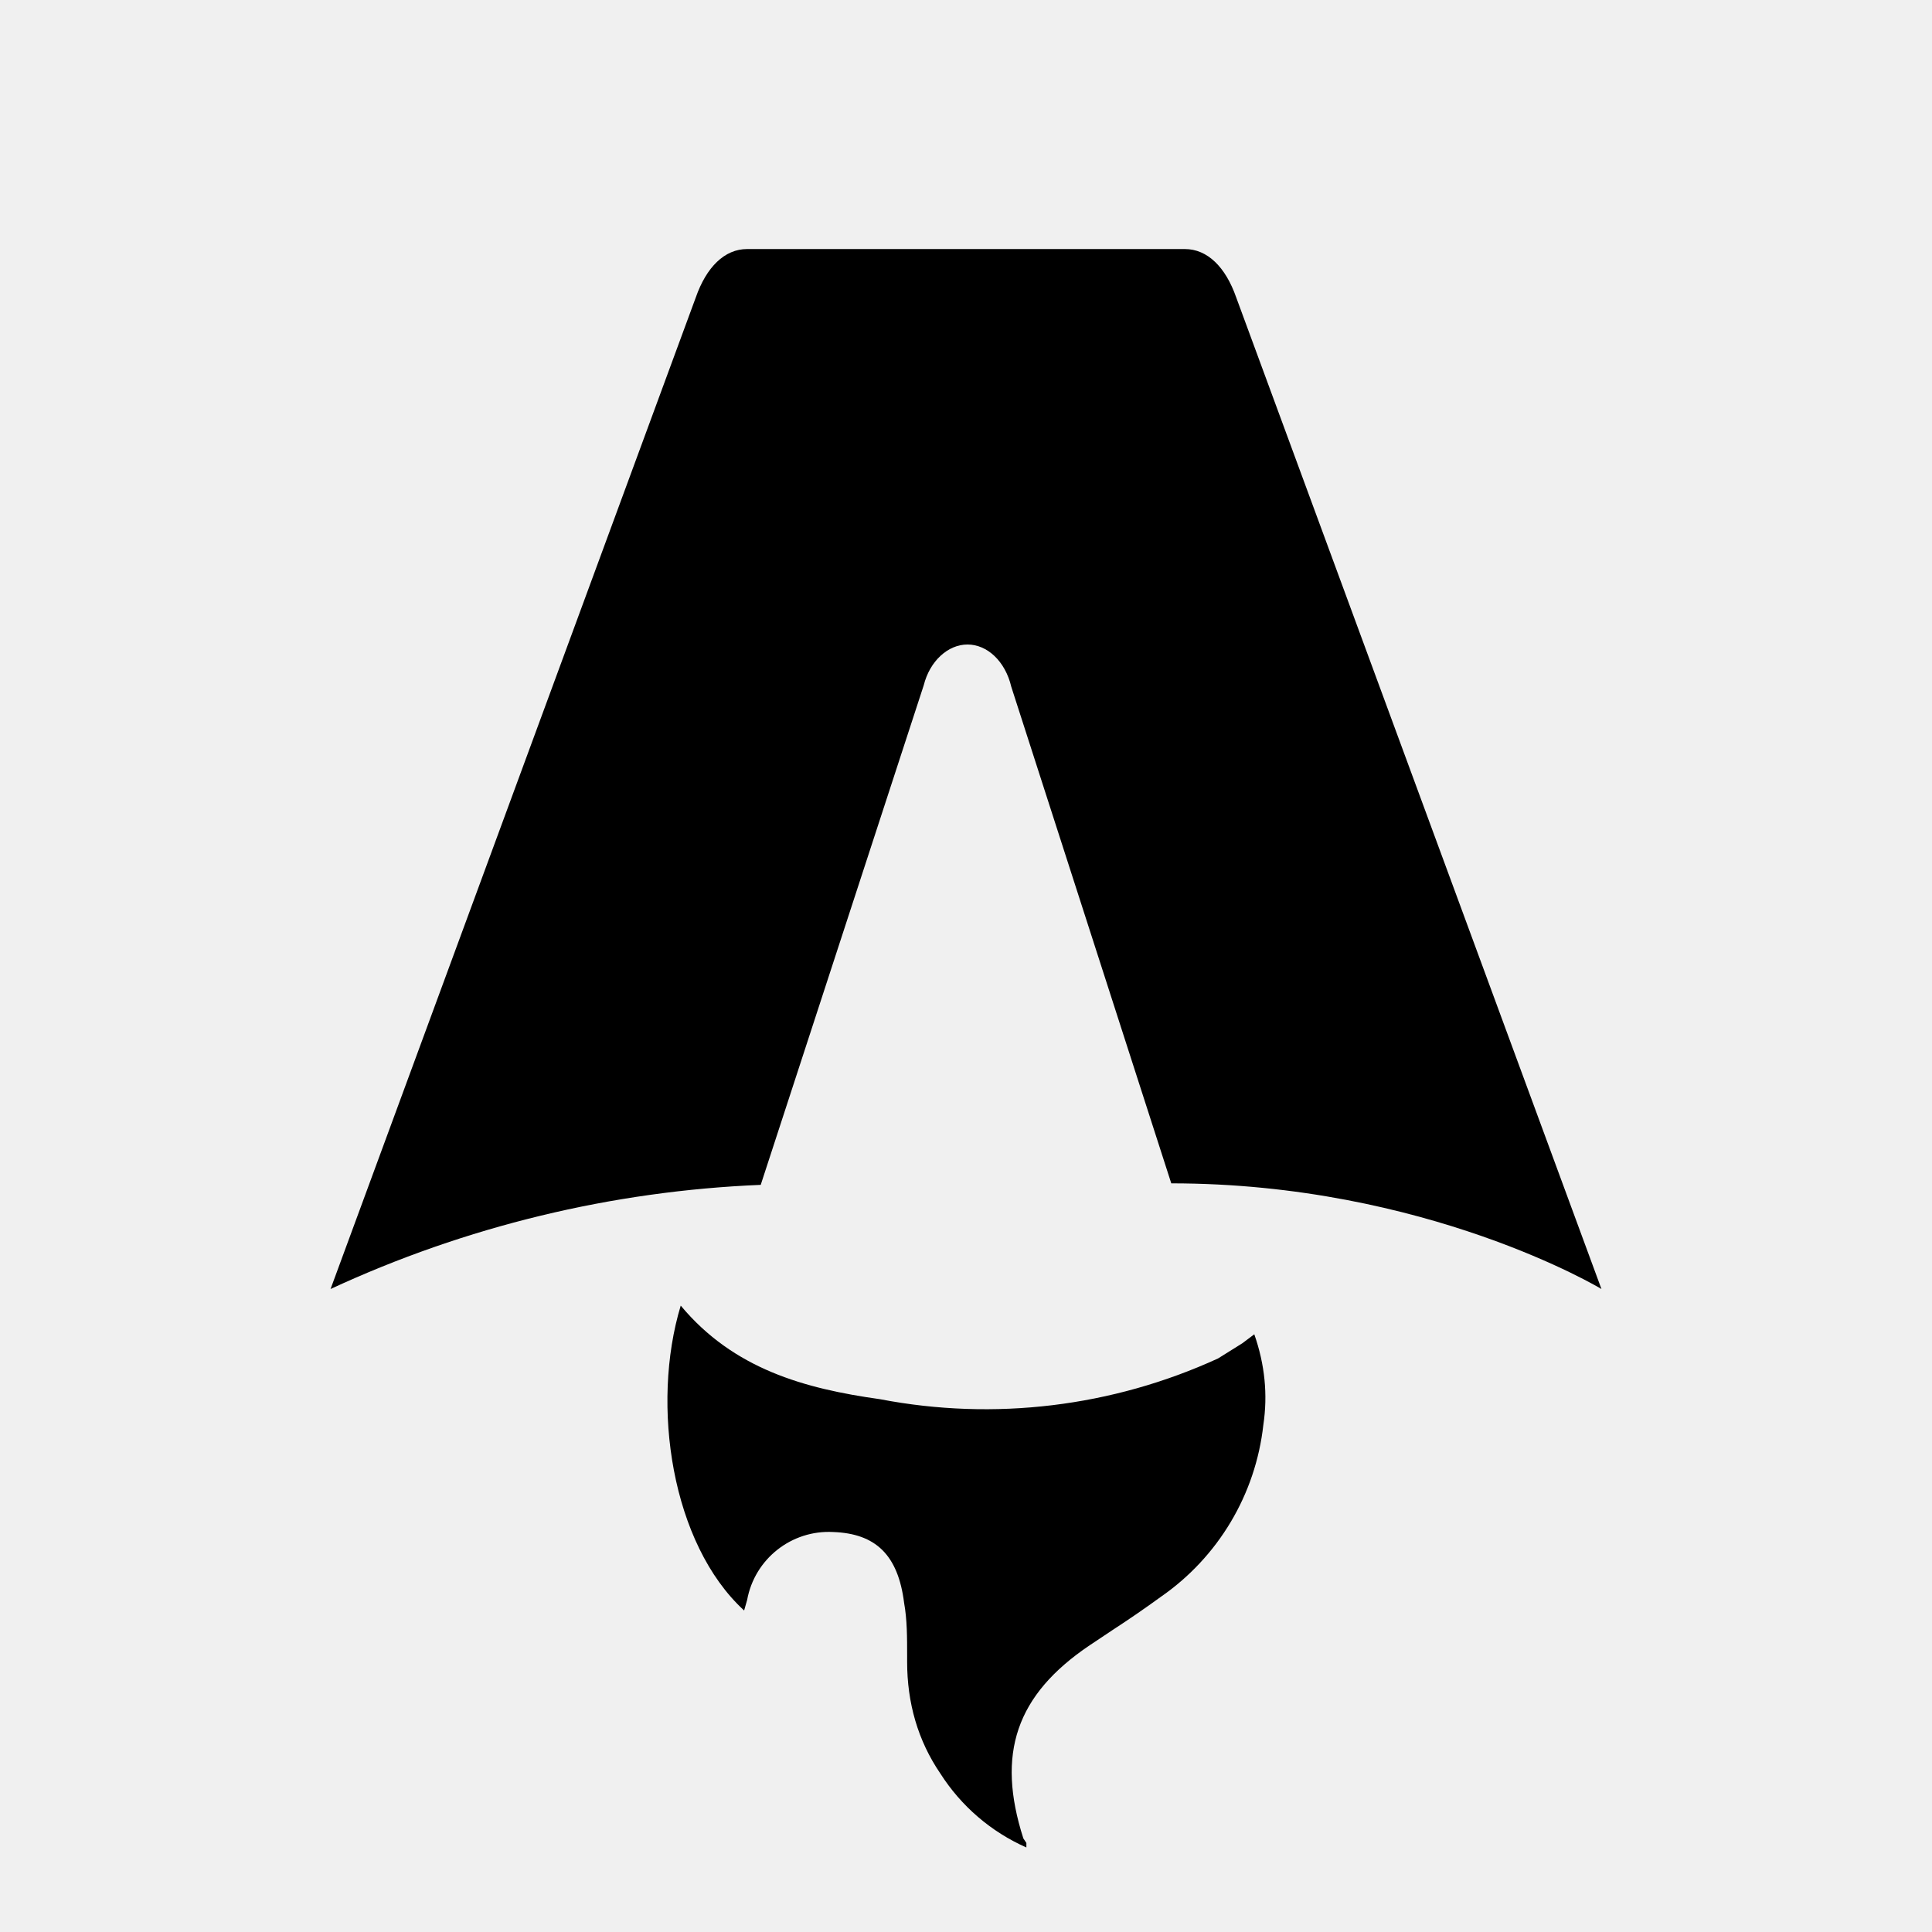
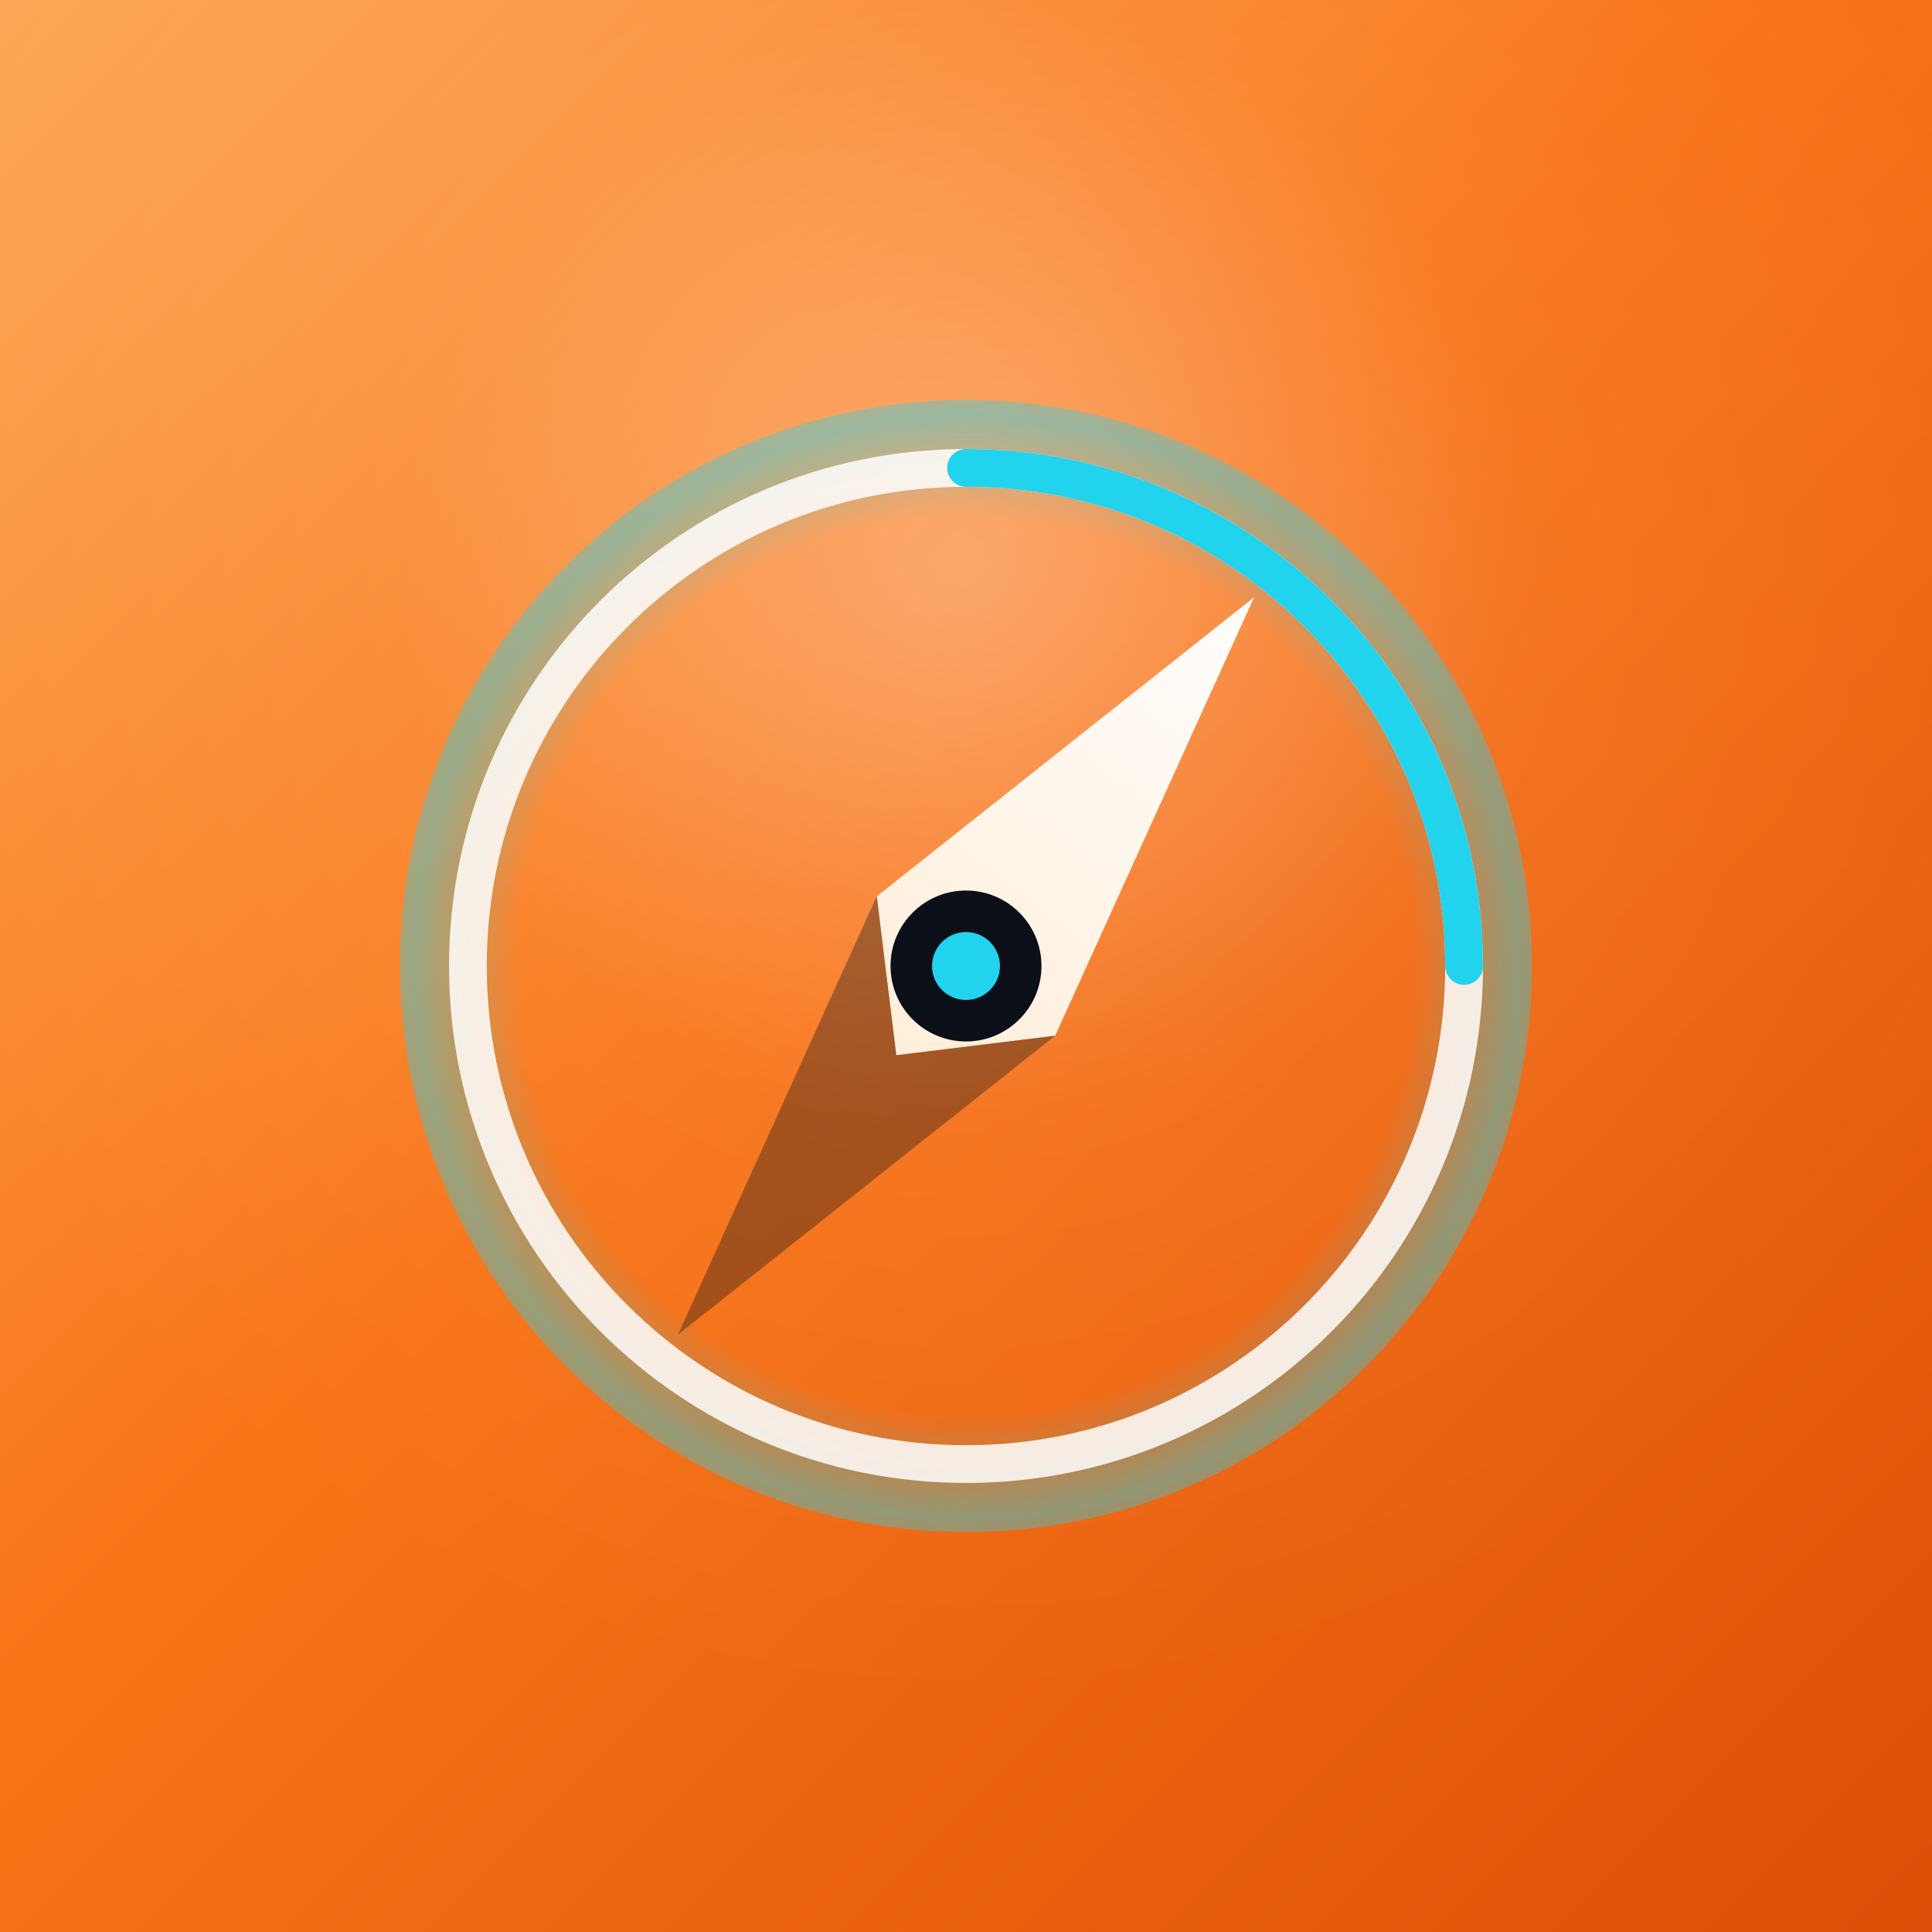
- <svg xmlns="http://www.w3.org/2000/svg" fill="none" viewBox="0 0 128 128">
-   <path d="M50.4 78.5a75.1 75.1 0 0 0-28.5 6.9l24.2-65.7c.7-2 1.9-3.2 3.4-3.2h29c1.5 0 2.7 1.2 3.4 3.2l24.2 65.7s-11.6-7-28.5-7L67 45.5c-.4-1.7-1.6-2.8-2.9-2.8-1.3 0-2.5 1.1-2.9 2.7L50.4 78.5Zm-1.1 28.2Zm-4.2-20.2c-2 6.6-.6 15.8 4.2 20.2a17.5 17.5 0 0 1 .2-.7 5.5 5.5 0 0 1 5.7-4.5c2.8.1 4.3 1.5 4.7 4.7.2 1.1.2 2.3.2 3.5v.4c0 2.7.7 5.2 2.2 7.4a13 13 0 0 0 5.7 4.9v-.3l-.2-.3c-1.8-5.6-.5-9.5 4.4-12.8l1.5-1a73 73 0 0 0 3.2-2.2 16 16 0 0 0 6.8-11.4c.3-2 .1-4-.6-6l-.8.6-1.6 1a37 37 0 0 1-22.4 2.7c-5-.7-9.7-2-13.2-6.2Z" />
-   <style>
-         path { fill: #000; }
-         @media (prefers-color-scheme: dark) {
-             path { fill: #FFF; }
-         }
-     </style>
+ <svg xmlns="http://www.w3.org/2000/svg" viewBox="0 0 512 512" width="512" height="512">
+   <defs>
+     <linearGradient id="bg" x1="0" y1="0" x2="512" y2="512" gradientUnits="userSpaceOnUse">
+       <stop offset="0" stop-color="#FCA855" />
+       <stop offset="0.45" stop-color="#F97316" />
+       <stop offset="1" stop-color="#DC4F08" />
+     </linearGradient>
+     <radialGradient id="gloss" cx="256" cy="150" r="300" gradientUnits="userSpaceOnUse">
+       <stop offset="0" stop-color="#FFFFFF" stop-opacity="0.35" />
+       <stop offset="0.5" stop-color="#FFFFFF" stop-opacity="0.06" />
+       <stop offset="1" stop-color="#FFFFFF" stop-opacity="0" />
+     </radialGradient>
+     <radialGradient id="halo" cx="256" cy="256" r="170" gradientUnits="userSpaceOnUse">
+       <stop offset="0.70" stop-color="#22D3EE" stop-opacity="0" />
+       <stop offset="0.86" stop-color="#22D3EE" stop-opacity="0.45" />
+       <stop offset="1" stop-color="#22D3EE" stop-opacity="0" />
+     </radialGradient>
+     <linearGradient id="needle" x1="256" y1="120" x2="256" y2="392" gradientUnits="userSpaceOnUse">
+       <stop offset="0" stop-color="#FFFFFF" />
+       <stop offset="1" stop-color="#FFE3C2" />
+     </linearGradient>
+   </defs>
+   <rect width="512" height="512" fill="url(#bg)" />
+   <rect width="512" height="512" fill="url(#gloss)" />
+   <circle cx="256" cy="256" r="150" fill="url(#halo)" />
+   <circle cx="256" cy="256" r="132" fill="none" stroke="#FFFFFF" stroke-opacity="0.85" stroke-width="10" />
+   <path d="M 256 124 A 132 132 0 0 1 388 256" fill="none" stroke="#22D3EE" stroke-width="10" stroke-linecap="round" />
+   <g transform="rotate(38 256 256)">
+     <path d="M256 132 L286 256 L256 286 L226 256 Z" fill="url(#needle)" />
+     <path d="M256 380 L286 256 L256 286 L226 256 Z" fill="#0B0F17" fill-opacity="0.35" />
+   </g>
+   <circle cx="256" cy="256" r="20" fill="#0B0F17" />
+   <circle cx="256" cy="256" r="9" fill="#22D3EE" />
</svg>
